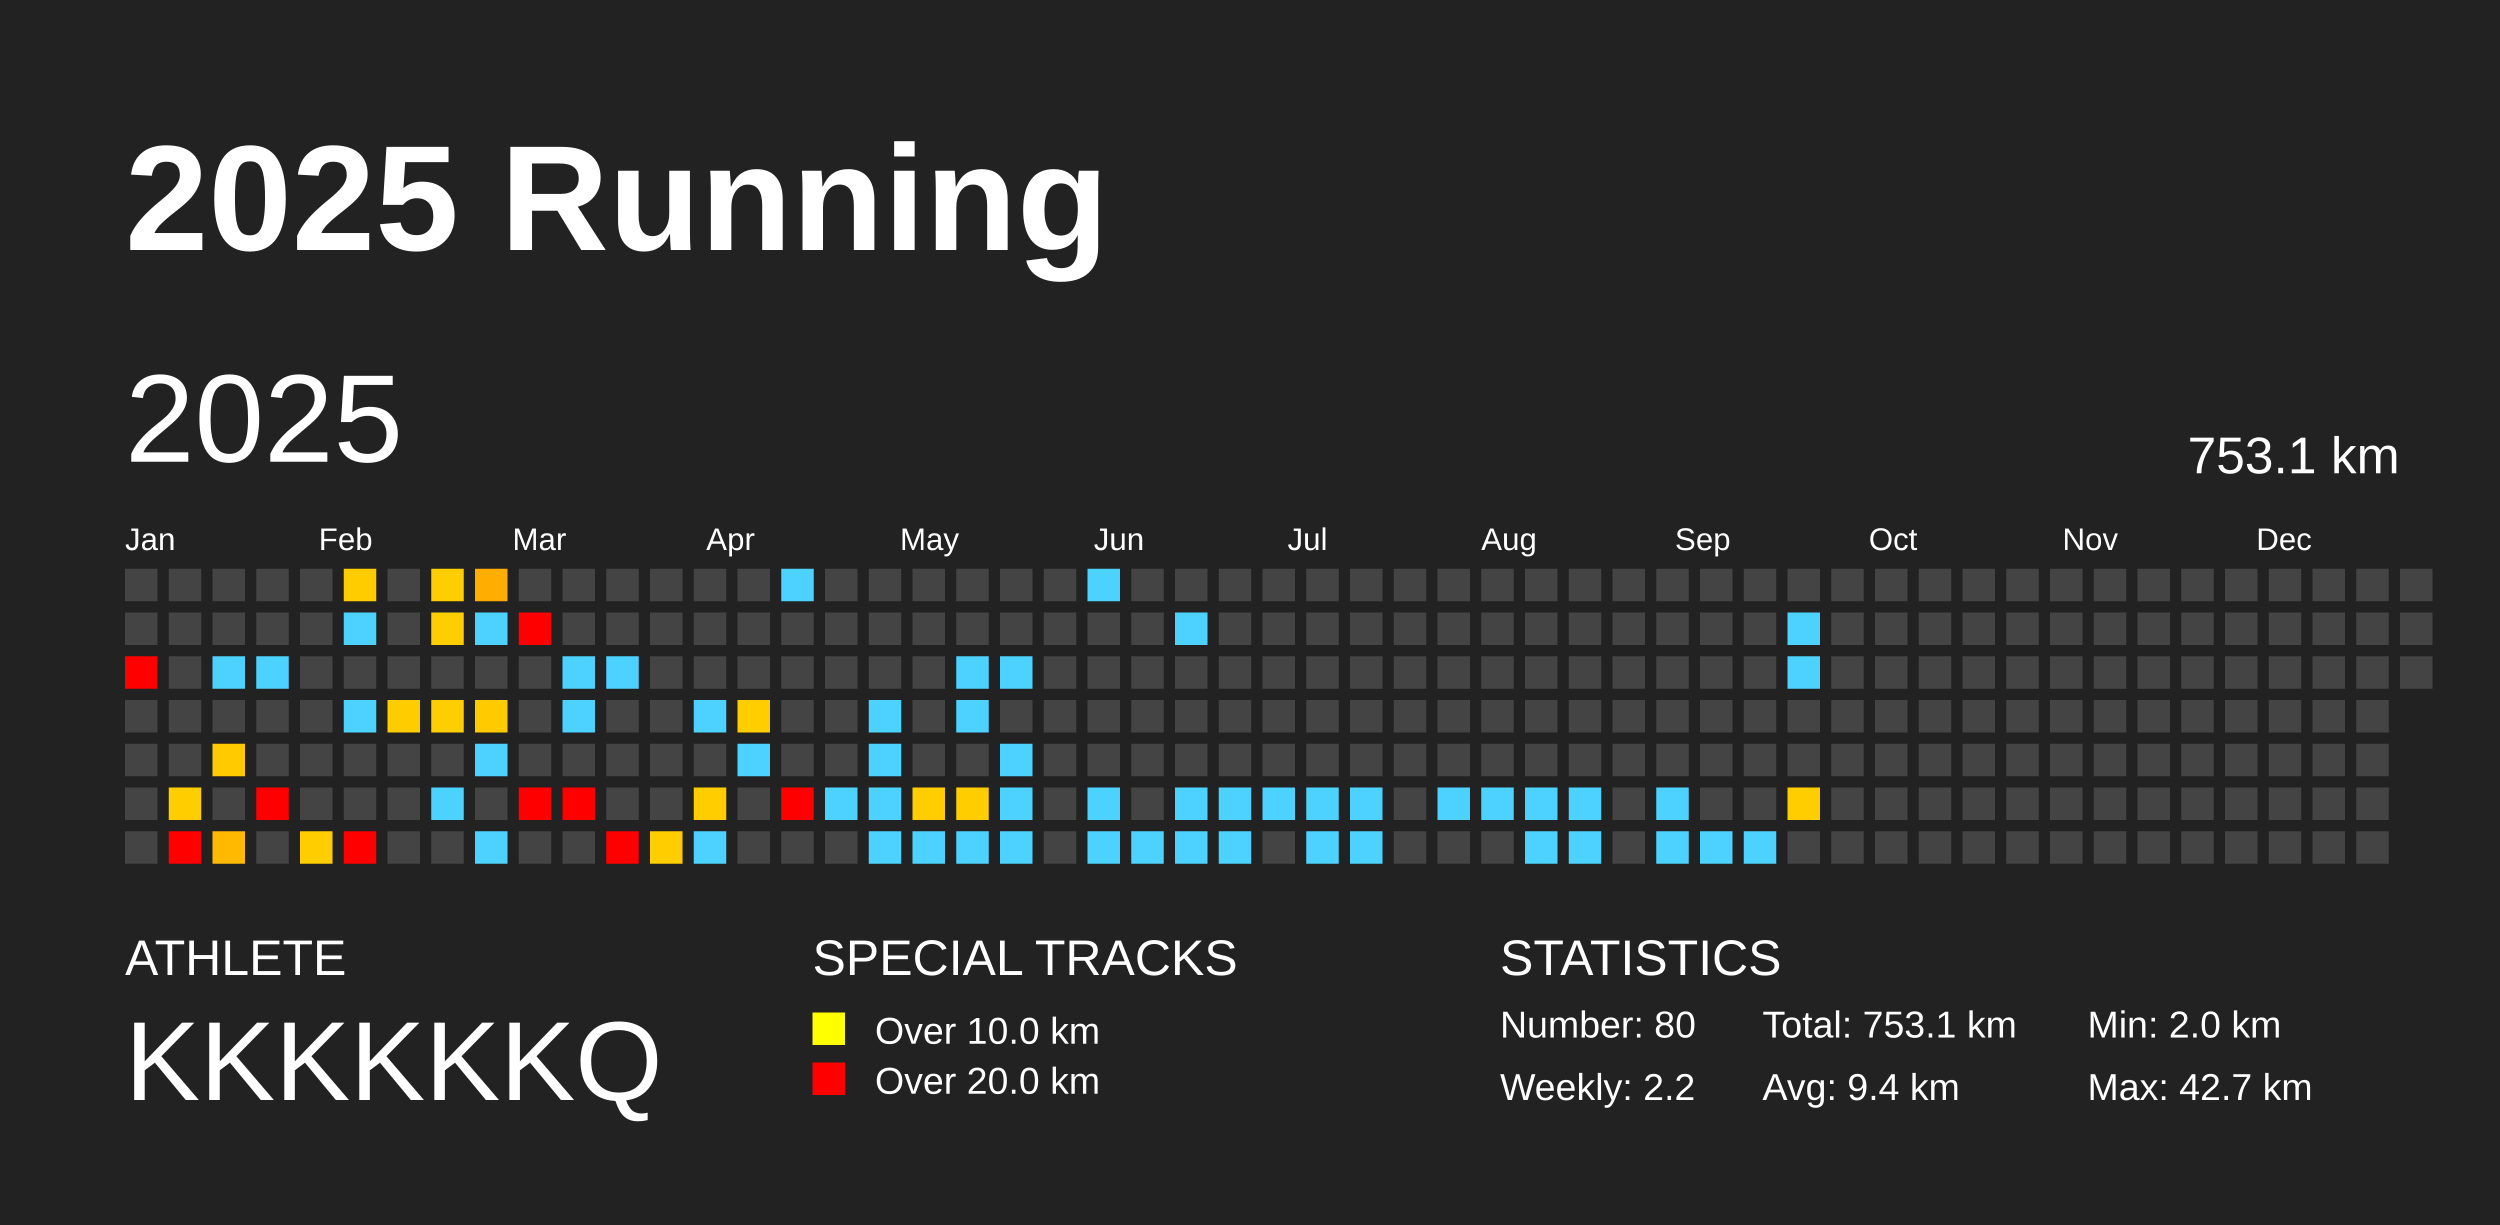
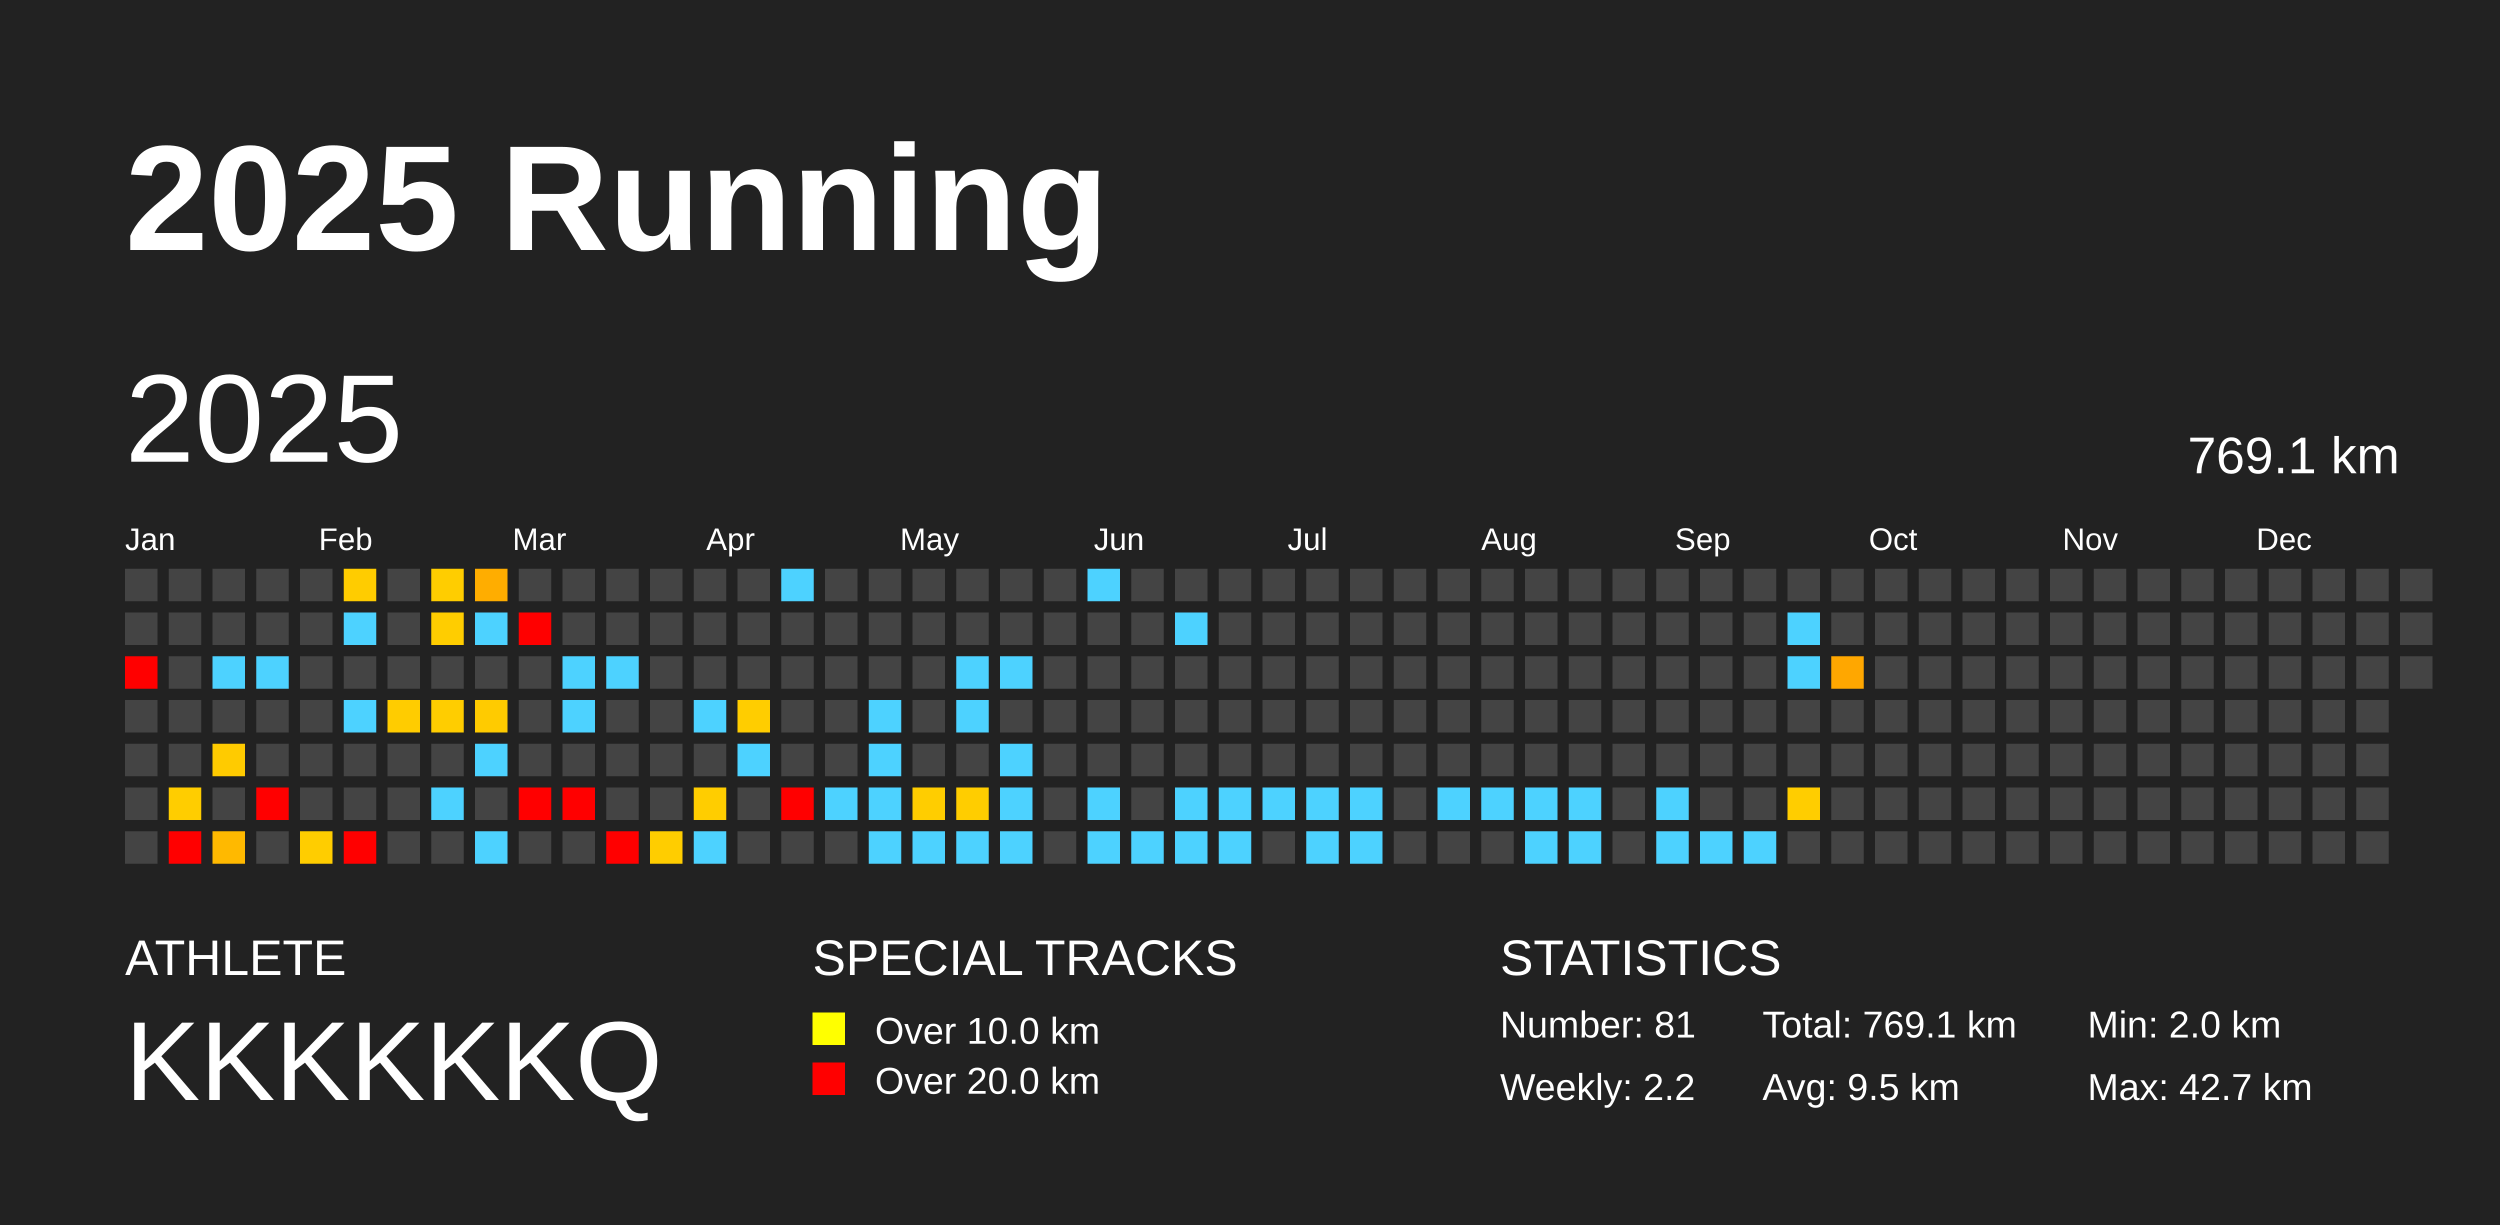
<svg xmlns="http://www.w3.org/2000/svg" baseProfile="full" height="98mm" version="1.1" viewBox="0,0,200,98" width="200mm">
  <defs />
  <rect fill="#222222" height="98" width="200" x="0" y="0" />
  <text fill="#FFFFFF" style="font-size:12px; font-family:Arial; font-weight:bold;" x="10" y="20">2025 Running</text>
  <text fill="#FFFFFF" style="font-size:4px; font-family:Arial" x="10" y="78">ATHLETE</text>
  <text fill="#FFFFFF" style="font-size:9px; font-family:Arial" x="10" y="88">KKKKKKQ</text>
  <text fill="#FFFFFF" style="font-size:4px; font-family:Arial" x="65" y="78">SPECIAL TRACKS</text>
  <rect fill="yellow" height="2.6" width="2.6" x="65" y="81" />
  <text fill="#FFFFFF" style="font-size:3px; font-family:Arial" x="70" y="83.5">Over 10.0 km</text>
  <rect fill="red" height="2.6" width="2.6" x="65" y="85" />
  <text fill="#FFFFFF" style="font-size:3px; font-family:Arial" x="70" y="87.5">Over 20.0 km</text>
  <text fill="#FFFFFF" style="font-size:4px; font-family:Arial" x="120" y="78">STATISTICS</text>
-   <text fill="#FFFFFF" style="font-size:3px; font-family:Arial" x="120" y="83">Number: 80</text>
+   <text fill="#FFFFFF" style="font-size:3px; font-family:Arial" x="120" y="83">Number: 81</text>
  <text fill="#FFFFFF" style="font-size:3px; font-family:Arial" x="120" y="88">Weekly: 2.2</text>
-   <text fill="#FFFFFF" style="font-size:3px; font-family:Arial" x="141" y="83">Total: 753.1 km</text>
-   <text fill="#FFFFFF" style="font-size:3px; font-family:Arial" x="141" y="88">Avg: 9.4 km</text>
+   <text fill="#FFFFFF" style="font-size:3px; font-family:Arial" x="141" y="83">Total: 769.1 km</text>
+   <text fill="#FFFFFF" style="font-size:3px; font-family:Arial" x="141" y="88">Avg: 9.5 km</text>
  <text fill="#FFFFFF" style="font-size:3px; font-family:Arial" x="167" y="83">Min: 2.0 km</text>
  <text fill="#FFFFFF" style="font-size:3px; font-family:Arial" x="167" y="88">Max: 42.7 km</text>
  <text dominant-baseline="hanging" fill="#FFFFFF" style="font-size:10.0px; font-family:Arial;" x="10" y="30">2025</text>
-   <text dominant-baseline="hanging" fill="#FFFFFF" style="font-size:4.125px; font-family:Arial;" x="175" y="35">753.1 km</text>
+   <text dominant-baseline="hanging" fill="#FFFFFF" style="font-size:4.125px; font-family:Arial;" x="175" y="35">769.1 km</text>
  <text fill="#FFFFFF" style="font-size:2.5px; font-family:Arial" x="10.0" y="44">Jan</text>
  <text fill="#FFFFFF" style="font-size:2.5px; font-family:Arial" x="25.5" y="44">Feb</text>
  <text fill="#FFFFFF" style="font-size:2.5px; font-family:Arial" x="41.0" y="44">Mar</text>
  <text fill="#FFFFFF" style="font-size:2.5px; font-family:Arial" x="56.5" y="44">Apr</text>
  <text fill="#FFFFFF" style="font-size:2.5px; font-family:Arial" x="72.0" y="44">May</text>
  <text fill="#FFFFFF" style="font-size:2.5px; font-family:Arial" x="87.5" y="44">Jun</text>
  <text fill="#FFFFFF" style="font-size:2.5px; font-family:Arial" x="103.0" y="44">Jul</text>
  <text fill="#FFFFFF" style="font-size:2.5px; font-family:Arial" x="118.5" y="44">Aug</text>
  <text fill="#FFFFFF" style="font-size:2.5px; font-family:Arial" x="134.0" y="44">Sep</text>
  <text fill="#FFFFFF" style="font-size:2.5px; font-family:Arial" x="149.5" y="44">Oct</text>
  <text fill="#FFFFFF" style="font-size:2.5px; font-family:Arial" x="165.0" y="44">Nov</text>
  <text fill="#FFFFFF" style="font-size:2.5px; font-family:Arial" x="180.5" y="44">Dec</text>
  <rect fill="#444444" height="2.6" width="2.6" x="10.0" y="45.5" />
  <rect fill="#444444" height="2.6" width="2.6" x="10.0" y="49.0" />
  <rect fill="red" height="2.6" width="2.6" x="10.0" y="52.5" />
  <rect fill="#444444" height="2.6" width="2.6" x="10.0" y="56.0" />
  <rect fill="#444444" height="2.6" width="2.6" x="10.0" y="59.5" />
  <rect fill="#444444" height="2.6" width="2.6" x="10.0" y="63.0" />
  <rect fill="#444444" height="2.6" width="2.6" x="10.0" y="66.5" />
  <rect fill="#444444" height="2.6" width="2.6" x="13.5" y="45.5" />
  <rect fill="#444444" height="2.6" width="2.6" x="13.5" y="49.0" />
  <rect fill="#444444" height="2.6" width="2.6" x="13.5" y="52.5" />
  <rect fill="#444444" height="2.6" width="2.6" x="13.5" y="56.0" />
  <rect fill="#444444" height="2.6" width="2.6" x="13.5" y="59.5" />
  <rect fill="#ffcd00" height="2.6" width="2.6" x="13.5" y="63.0" />
  <rect fill="red" height="2.6" width="2.6" x="13.5" y="66.5" />
  <rect fill="#444444" height="2.6" width="2.6" x="17.0" y="45.5" />
  <rect fill="#444444" height="2.6" width="2.6" x="17.0" y="49.0" />
  <rect fill="#4dd2ff" height="2.6" width="2.6" x="17.0" y="52.5" />
  <rect fill="#444444" height="2.6" width="2.6" x="17.0" y="56.0" />
  <rect fill="#ffcb00" height="2.6" width="2.6" x="17.0" y="59.5" />
  <rect fill="#444444" height="2.6" width="2.6" x="17.0" y="63.0" />
  <rect fill="#ffb900" height="2.6" width="2.6" x="17.0" y="66.5" />
  <rect fill="#444444" height="2.6" width="2.6" x="20.5" y="45.5" />
  <rect fill="#444444" height="2.6" width="2.6" x="20.5" y="49.0" />
  <rect fill="#4dd2ff" height="2.6" width="2.6" x="20.5" y="52.5" />
  <rect fill="#444444" height="2.6" width="2.6" x="20.5" y="56.0" />
  <rect fill="#444444" height="2.6" width="2.6" x="20.5" y="59.5" />
  <rect fill="red" height="2.6" width="2.6" x="20.5" y="63.0" />
  <rect fill="#444444" height="2.6" width="2.6" x="20.5" y="66.5" />
  <rect fill="#444444" height="2.6" width="2.6" x="24.0" y="45.5" />
  <rect fill="#444444" height="2.6" width="2.6" x="24.0" y="49.0" />
  <rect fill="#444444" height="2.6" width="2.6" x="24.0" y="52.5" />
  <rect fill="#444444" height="2.6" width="2.6" x="24.0" y="56.0" />
  <rect fill="#444444" height="2.6" width="2.6" x="24.0" y="59.5" />
  <rect fill="#444444" height="2.6" width="2.6" x="24.0" y="63.0" />
  <rect fill="#ffcd00" height="2.6" width="2.6" x="24.0" y="66.5" />
  <rect fill="#ffcc00" height="2.6" width="2.6" x="27.5" y="45.5" />
  <rect fill="#4dd2ff" height="2.6" width="2.6" x="27.5" y="49.0" />
  <rect fill="#444444" height="2.6" width="2.6" x="27.5" y="52.5" />
  <rect fill="#4dd2ff" height="2.6" width="2.6" x="27.5" y="56.0" />
  <rect fill="#444444" height="2.6" width="2.6" x="27.5" y="59.5" />
  <rect fill="#444444" height="2.6" width="2.6" x="27.5" y="63.0" />
  <rect fill="red" height="2.6" width="2.6" x="27.5" y="66.5" />
  <rect fill="#444444" height="2.6" width="2.6" x="31.0" y="45.5" />
  <rect fill="#444444" height="2.6" width="2.6" x="31.0" y="49.0" />
  <rect fill="#444444" height="2.6" width="2.6" x="31.0" y="52.5" />
  <rect fill="#ffcc00" height="2.6" width="2.6" x="31.0" y="56.0" />
  <rect fill="#444444" height="2.6" width="2.6" x="31.0" y="59.5" />
  <rect fill="#444444" height="2.6" width="2.6" x="31.0" y="63.0" />
  <rect fill="#444444" height="2.6" width="2.6" x="31.0" y="66.5" />
  <rect fill="#ffcd00" height="2.6" width="2.6" x="34.5" y="45.5" />
  <rect fill="#ffcd00" height="2.6" width="2.6" x="34.5" y="49.0" />
  <rect fill="#444444" height="2.6" width="2.6" x="34.5" y="52.5" />
  <rect fill="#ffcd00" height="2.6" width="2.6" x="34.5" y="56.0" />
  <rect fill="#444444" height="2.6" width="2.6" x="34.5" y="59.5" />
  <rect fill="#4dd2ff" height="2.6" width="2.6" x="34.5" y="63.0" />
  <rect fill="#444444" height="2.6" width="2.6" x="34.5" y="66.5" />
  <rect fill="#ffad00" height="2.6" width="2.6" x="38.0" y="45.5" />
  <rect fill="#4dd2ff" height="2.6" width="2.6" x="38.0" y="49.0" />
  <rect fill="#444444" height="2.6" width="2.6" x="38.0" y="52.5" />
  <rect fill="#ffcb00" height="2.6" width="2.6" x="38.0" y="56.0" />
  <rect fill="#4dd2ff" height="2.6" width="2.6" x="38.0" y="59.5" />
  <rect fill="#444444" height="2.6" width="2.6" x="38.0" y="63.0" />
  <rect fill="#4dd2ff" height="2.6" width="2.6" x="38.0" y="66.5" />
  <rect fill="#444444" height="2.6" width="2.6" x="41.5" y="45.5" />
  <rect fill="red" height="2.6" width="2.6" x="41.5" y="49.0" />
  <rect fill="#444444" height="2.6" width="2.6" x="41.5" y="52.5" />
  <rect fill="#444444" height="2.6" width="2.6" x="41.5" y="56.0" />
  <rect fill="#444444" height="2.6" width="2.6" x="41.5" y="59.5" />
  <rect fill="red" height="2.6" width="2.6" x="41.5" y="63.0" />
  <rect fill="#444444" height="2.6" width="2.6" x="41.5" y="66.5" />
  <rect fill="#444444" height="2.6" width="2.6" x="45.0" y="45.5" />
  <rect fill="#444444" height="2.6" width="2.6" x="45.0" y="49.0" />
  <rect fill="#4dd2ff" height="2.6" width="2.6" x="45.0" y="52.5" />
  <rect fill="#4dd2ff" height="2.6" width="2.6" x="45.0" y="56.0" />
  <rect fill="#444444" height="2.6" width="2.6" x="45.0" y="59.5" />
  <rect fill="red" height="2.6" width="2.6" x="45.0" y="63.0" />
  <rect fill="#444444" height="2.6" width="2.6" x="45.0" y="66.5" />
  <rect fill="#444444" height="2.6" width="2.6" x="48.5" y="45.5" />
  <rect fill="#444444" height="2.6" width="2.6" x="48.5" y="49.0" />
  <rect fill="#4dd2ff" height="2.6" width="2.6" x="48.5" y="52.5" />
  <rect fill="#444444" height="2.6" width="2.6" x="48.5" y="56.0" />
  <rect fill="#444444" height="2.6" width="2.6" x="48.5" y="59.5" />
  <rect fill="#444444" height="2.6" width="2.6" x="48.5" y="63.0" />
  <rect fill="red" height="2.6" width="2.6" x="48.5" y="66.5" />
  <rect fill="#444444" height="2.6" width="2.6" x="52.0" y="45.5" />
  <rect fill="#444444" height="2.6" width="2.6" x="52.0" y="49.0" />
  <rect fill="#444444" height="2.6" width="2.6" x="52.0" y="52.5" />
  <rect fill="#444444" height="2.6" width="2.6" x="52.0" y="56.0" />
  <rect fill="#444444" height="2.6" width="2.6" x="52.0" y="59.5" />
  <rect fill="#444444" height="2.6" width="2.6" x="52.0" y="63.0" />
  <rect fill="#ffcd00" height="2.6" width="2.6" x="52.0" y="66.5" />
  <rect fill="#444444" height="2.6" width="2.6" x="55.5" y="45.5" />
  <rect fill="#444444" height="2.6" width="2.6" x="55.5" y="49.0" />
  <rect fill="#444444" height="2.6" width="2.6" x="55.5" y="52.5" />
  <rect fill="#4dd2ff" height="2.6" width="2.6" x="55.5" y="56.0" />
  <rect fill="#444444" height="2.6" width="2.6" x="55.5" y="59.5" />
  <rect fill="#ffcd00" height="2.6" width="2.6" x="55.5" y="63.0" />
  <rect fill="#4dd2ff" height="2.6" width="2.6" x="55.5" y="66.5" />
  <rect fill="#444444" height="2.6" width="2.6" x="59.0" y="45.5" />
  <rect fill="#444444" height="2.6" width="2.6" x="59.0" y="49.0" />
  <rect fill="#444444" height="2.6" width="2.6" x="59.0" y="52.5" />
  <rect fill="#ffcd00" height="2.6" width="2.6" x="59.0" y="56.0" />
  <rect fill="#4dd2ff" height="2.6" width="2.6" x="59.0" y="59.5" />
  <rect fill="#444444" height="2.6" width="2.6" x="59.0" y="63.0" />
  <rect fill="#444444" height="2.6" width="2.6" x="59.0" y="66.5" />
  <rect fill="#4dd2ff" height="2.6" width="2.6" x="62.5" y="45.5" />
  <rect fill="#444444" height="2.6" width="2.6" x="62.5" y="49.0" />
  <rect fill="#444444" height="2.6" width="2.6" x="62.5" y="52.5" />
  <rect fill="#444444" height="2.6" width="2.6" x="62.5" y="56.0" />
  <rect fill="#444444" height="2.6" width="2.6" x="62.5" y="59.5" />
  <rect fill="red" height="2.6" width="2.6" x="62.5" y="63.0" />
  <rect fill="#444444" height="2.6" width="2.6" x="62.5" y="66.5" />
  <rect fill="#444444" height="2.6" width="2.6" x="66.0" y="45.5" />
  <rect fill="#444444" height="2.6" width="2.6" x="66.0" y="49.0" />
  <rect fill="#444444" height="2.6" width="2.6" x="66.0" y="52.5" />
  <rect fill="#444444" height="2.6" width="2.6" x="66.0" y="56.0" />
  <rect fill="#444444" height="2.6" width="2.6" x="66.0" y="59.5" />
  <rect fill="#4dd2ff" height="2.6" width="2.6" x="66.0" y="63.0" />
  <rect fill="#444444" height="2.6" width="2.6" x="66.0" y="66.5" />
  <rect fill="#444444" height="2.6" width="2.6" x="69.5" y="45.5" />
  <rect fill="#444444" height="2.6" width="2.6" x="69.5" y="49.0" />
  <rect fill="#444444" height="2.6" width="2.6" x="69.5" y="52.5" />
  <rect fill="#4dd2ff" height="2.6" width="2.6" x="69.5" y="56.0" />
  <rect fill="#4dd2ff" height="2.6" width="2.6" x="69.5" y="59.5" />
  <rect fill="#4dd2ff" height="2.6" width="2.6" x="69.5" y="63.0" />
  <rect fill="#4dd2ff" height="2.6" width="2.6" x="69.5" y="66.5" />
  <rect fill="#444444" height="2.6" width="2.6" x="73.0" y="45.5" />
  <rect fill="#444444" height="2.6" width="2.6" x="73.0" y="49.0" />
  <rect fill="#444444" height="2.6" width="2.6" x="73.0" y="52.5" />
  <rect fill="#444444" height="2.6" width="2.6" x="73.0" y="56.0" />
  <rect fill="#444444" height="2.6" width="2.6" x="73.0" y="59.5" />
  <rect fill="#ffcd00" height="2.6" width="2.6" x="73.0" y="63.0" />
  <rect fill="#4dd2ff" height="2.6" width="2.6" x="73.0" y="66.5" />
  <rect fill="#444444" height="2.6" width="2.6" x="76.5" y="45.5" />
  <rect fill="#444444" height="2.6" width="2.6" x="76.5" y="49.0" />
  <rect fill="#4dd2ff" height="2.6" width="2.6" x="76.5" y="52.5" />
  <rect fill="#4dd2ff" height="2.6" width="2.6" x="76.5" y="56.0" />
  <rect fill="#444444" height="2.6" width="2.6" x="76.5" y="59.5" />
  <rect fill="#ffcd00" height="2.6" width="2.6" x="76.5" y="63.0" />
  <rect fill="#4dd2ff" height="2.6" width="2.6" x="76.5" y="66.5" />
  <rect fill="#444444" height="2.6" width="2.6" x="80.0" y="45.5" />
  <rect fill="#444444" height="2.6" width="2.6" x="80.0" y="49.0" />
  <rect fill="#4dd2ff" height="2.6" width="2.6" x="80.0" y="52.5" />
  <rect fill="#444444" height="2.6" width="2.6" x="80.0" y="56.0" />
  <rect fill="#4dd2ff" height="2.6" width="2.6" x="80.0" y="59.5" />
  <rect fill="#4dd2ff" height="2.6" width="2.6" x="80.0" y="63.0" />
  <rect fill="#4dd2ff" height="2.6" width="2.6" x="80.0" y="66.5" />
  <rect fill="#444444" height="2.6" width="2.6" x="83.5" y="45.5" />
  <rect fill="#444444" height="2.6" width="2.6" x="83.5" y="49.0" />
  <rect fill="#444444" height="2.6" width="2.6" x="83.5" y="52.5" />
  <rect fill="#444444" height="2.6" width="2.6" x="83.5" y="56.0" />
  <rect fill="#444444" height="2.6" width="2.6" x="83.5" y="59.5" />
  <rect fill="#444444" height="2.6" width="2.6" x="83.5" y="63.0" />
  <rect fill="#444444" height="2.6" width="2.6" x="83.5" y="66.5" />
  <rect fill="#4dd2ff" height="2.6" width="2.6" x="87.0" y="45.5" />
  <rect fill="#444444" height="2.6" width="2.6" x="87.0" y="49.0" />
  <rect fill="#444444" height="2.6" width="2.6" x="87.0" y="52.5" />
  <rect fill="#444444" height="2.6" width="2.6" x="87.0" y="56.0" />
  <rect fill="#444444" height="2.6" width="2.6" x="87.0" y="59.5" />
  <rect fill="#4dd2ff" height="2.6" width="2.6" x="87.0" y="63.0" />
  <rect fill="#4dd2ff" height="2.6" width="2.6" x="87.0" y="66.5" />
  <rect fill="#444444" height="2.6" width="2.6" x="90.5" y="45.5" />
  <rect fill="#444444" height="2.6" width="2.6" x="90.5" y="49.0" />
  <rect fill="#444444" height="2.6" width="2.6" x="90.5" y="52.5" />
  <rect fill="#444444" height="2.6" width="2.6" x="90.5" y="56.0" />
  <rect fill="#444444" height="2.6" width="2.6" x="90.5" y="59.5" />
  <rect fill="#444444" height="2.6" width="2.6" x="90.5" y="63.0" />
  <rect fill="#4dd2ff" height="2.6" width="2.6" x="90.5" y="66.5" />
  <rect fill="#444444" height="2.6" width="2.6" x="94.0" y="45.5" />
  <rect fill="#4dd2ff" height="2.6" width="2.6" x="94.0" y="49.0" />
  <rect fill="#444444" height="2.6" width="2.6" x="94.0" y="52.5" />
  <rect fill="#444444" height="2.6" width="2.6" x="94.0" y="56.0" />
  <rect fill="#444444" height="2.6" width="2.6" x="94.0" y="59.5" />
  <rect fill="#4dd2ff" height="2.6" width="2.6" x="94.0" y="63.0" />
  <rect fill="#4dd2ff" height="2.6" width="2.6" x="94.0" y="66.5" />
  <rect fill="#444444" height="2.6" width="2.6" x="97.5" y="45.5" />
  <rect fill="#444444" height="2.6" width="2.6" x="97.5" y="49.0" />
  <rect fill="#444444" height="2.6" width="2.6" x="97.5" y="52.5" />
  <rect fill="#444444" height="2.6" width="2.6" x="97.5" y="56.0" />
  <rect fill="#444444" height="2.6" width="2.6" x="97.5" y="59.5" />
  <rect fill="#4dd2ff" height="2.6" width="2.6" x="97.5" y="63.0" />
  <rect fill="#4dd2ff" height="2.6" width="2.6" x="97.5" y="66.5" />
  <rect fill="#444444" height="2.6" width="2.6" x="101.0" y="45.5" />
  <rect fill="#444444" height="2.6" width="2.6" x="101.0" y="49.0" />
  <rect fill="#444444" height="2.6" width="2.6" x="101.0" y="52.5" />
  <rect fill="#444444" height="2.6" width="2.6" x="101.0" y="56.0" />
  <rect fill="#444444" height="2.6" width="2.6" x="101.0" y="59.5" />
  <rect fill="#4dd2ff" height="2.6" width="2.6" x="101.0" y="63.0" />
  <rect fill="#444444" height="2.6" width="2.6" x="101.0" y="66.5" />
  <rect fill="#444444" height="2.6" width="2.6" x="104.5" y="45.5" />
  <rect fill="#444444" height="2.6" width="2.6" x="104.5" y="49.0" />
  <rect fill="#444444" height="2.6" width="2.6" x="104.5" y="52.5" />
  <rect fill="#444444" height="2.6" width="2.6" x="104.5" y="56.0" />
  <rect fill="#444444" height="2.6" width="2.6" x="104.5" y="59.5" />
  <rect fill="#4dd2ff" height="2.6" width="2.6" x="104.5" y="63.0" />
  <rect fill="#4dd2ff" height="2.6" width="2.6" x="104.5" y="66.5" />
  <rect fill="#444444" height="2.6" width="2.6" x="108.0" y="45.5" />
  <rect fill="#444444" height="2.6" width="2.6" x="108.0" y="49.0" />
  <rect fill="#444444" height="2.6" width="2.6" x="108.0" y="52.5" />
  <rect fill="#444444" height="2.6" width="2.6" x="108.0" y="56.0" />
  <rect fill="#444444" height="2.6" width="2.6" x="108.0" y="59.5" />
  <rect fill="#4dd2ff" height="2.6" width="2.6" x="108.0" y="63.0" />
  <rect fill="#4dd2ff" height="2.6" width="2.6" x="108.0" y="66.5" />
  <rect fill="#444444" height="2.6" width="2.6" x="111.5" y="45.5" />
  <rect fill="#444444" height="2.6" width="2.6" x="111.5" y="49.0" />
  <rect fill="#444444" height="2.6" width="2.6" x="111.5" y="52.5" />
  <rect fill="#444444" height="2.6" width="2.6" x="111.5" y="56.0" />
  <rect fill="#444444" height="2.6" width="2.6" x="111.5" y="59.5" />
  <rect fill="#444444" height="2.6" width="2.6" x="111.5" y="63.0" />
  <rect fill="#444444" height="2.6" width="2.6" x="111.5" y="66.5" />
  <rect fill="#444444" height="2.6" width="2.6" x="115.0" y="45.5" />
  <rect fill="#444444" height="2.6" width="2.6" x="115.0" y="49.0" />
  <rect fill="#444444" height="2.6" width="2.6" x="115.0" y="52.5" />
  <rect fill="#444444" height="2.6" width="2.6" x="115.0" y="56.0" />
  <rect fill="#444444" height="2.6" width="2.6" x="115.0" y="59.5" />
  <rect fill="#4dd2ff" height="2.6" width="2.6" x="115.0" y="63.0" />
  <rect fill="#444444" height="2.6" width="2.6" x="115.0" y="66.5" />
  <rect fill="#444444" height="2.6" width="2.6" x="118.5" y="45.5" />
  <rect fill="#444444" height="2.6" width="2.6" x="118.5" y="49.0" />
  <rect fill="#444444" height="2.6" width="2.6" x="118.5" y="52.5" />
  <rect fill="#444444" height="2.6" width="2.6" x="118.5" y="56.0" />
  <rect fill="#444444" height="2.6" width="2.6" x="118.5" y="59.5" />
  <rect fill="#4dd2ff" height="2.6" width="2.6" x="118.5" y="63.0" />
  <rect fill="#444444" height="2.6" width="2.6" x="118.5" y="66.5" />
  <rect fill="#444444" height="2.6" width="2.6" x="122.0" y="45.5" />
  <rect fill="#444444" height="2.6" width="2.6" x="122.0" y="49.0" />
  <rect fill="#444444" height="2.6" width="2.6" x="122.0" y="52.5" />
  <rect fill="#444444" height="2.6" width="2.6" x="122.0" y="56.0" />
  <rect fill="#444444" height="2.6" width="2.6" x="122.0" y="59.5" />
  <rect fill="#4dd2ff" height="2.6" width="2.6" x="122.0" y="63.0" />
  <rect fill="#4dd2ff" height="2.6" width="2.6" x="122.0" y="66.5" />
  <rect fill="#444444" height="2.6" width="2.6" x="125.5" y="45.5" />
  <rect fill="#444444" height="2.6" width="2.6" x="125.5" y="49.0" />
  <rect fill="#444444" height="2.6" width="2.6" x="125.5" y="52.5" />
  <rect fill="#444444" height="2.6" width="2.6" x="125.5" y="56.0" />
  <rect fill="#444444" height="2.6" width="2.6" x="125.5" y="59.5" />
  <rect fill="#4dd2ff" height="2.6" width="2.6" x="125.5" y="63.0" />
  <rect fill="#4dd2ff" height="2.6" width="2.6" x="125.5" y="66.5" />
  <rect fill="#444444" height="2.6" width="2.6" x="129.0" y="45.5" />
  <rect fill="#444444" height="2.6" width="2.6" x="129.0" y="49.0" />
  <rect fill="#444444" height="2.6" width="2.6" x="129.0" y="52.5" />
  <rect fill="#444444" height="2.6" width="2.6" x="129.0" y="56.0" />
  <rect fill="#444444" height="2.6" width="2.6" x="129.0" y="59.5" />
  <rect fill="#444444" height="2.6" width="2.6" x="129.0" y="63.0" />
  <rect fill="#444444" height="2.6" width="2.6" x="129.0" y="66.5" />
  <rect fill="#444444" height="2.6" width="2.6" x="132.5" y="45.5" />
  <rect fill="#444444" height="2.6" width="2.6" x="132.5" y="49.0" />
  <rect fill="#444444" height="2.6" width="2.6" x="132.5" y="52.5" />
  <rect fill="#444444" height="2.6" width="2.6" x="132.5" y="56.0" />
  <rect fill="#444444" height="2.6" width="2.6" x="132.5" y="59.5" />
  <rect fill="#4dd2ff" height="2.6" width="2.6" x="132.5" y="63.0" />
  <rect fill="#4dd2ff" height="2.6" width="2.6" x="132.5" y="66.5" />
  <rect fill="#444444" height="2.6" width="2.6" x="136.0" y="45.5" />
  <rect fill="#444444" height="2.6" width="2.6" x="136.0" y="49.0" />
  <rect fill="#444444" height="2.6" width="2.6" x="136.0" y="52.5" />
  <rect fill="#444444" height="2.6" width="2.6" x="136.0" y="56.0" />
  <rect fill="#444444" height="2.6" width="2.6" x="136.0" y="59.5" />
  <rect fill="#444444" height="2.6" width="2.6" x="136.0" y="63.0" />
  <rect fill="#4dd2ff" height="2.6" width="2.6" x="136.0" y="66.5" />
  <rect fill="#444444" height="2.6" width="2.6" x="139.5" y="45.5" />
  <rect fill="#444444" height="2.6" width="2.6" x="139.5" y="49.0" />
  <rect fill="#444444" height="2.6" width="2.6" x="139.5" y="52.5" />
  <rect fill="#444444" height="2.6" width="2.6" x="139.5" y="56.0" />
  <rect fill="#444444" height="2.6" width="2.6" x="139.5" y="59.5" />
  <rect fill="#444444" height="2.6" width="2.6" x="139.5" y="63.0" />
  <rect fill="#4dd2ff" height="2.6" width="2.6" x="139.5" y="66.5" />
  <rect fill="#444444" height="2.6" width="2.6" x="143.0" y="45.5" />
  <rect fill="#4dd2ff" height="2.6" width="2.6" x="143.0" y="49.0" />
  <rect fill="#4dd2ff" height="2.6" width="2.6" x="143.0" y="52.5" />
  <rect fill="#444444" height="2.6" width="2.6" x="143.0" y="56.0" />
  <rect fill="#444444" height="2.6" width="2.6" x="143.0" y="59.5" />
  <rect fill="#ffcd00" height="2.6" width="2.6" x="143.0" y="63.0" />
  <rect fill="#444444" height="2.6" width="2.6" x="143.0" y="66.5" />
  <rect fill="#444444" height="2.6" width="2.6" x="146.5" y="45.5" />
  <rect fill="#444444" height="2.6" width="2.6" x="146.5" y="49.0" />
-   <rect fill="#444444" height="2.6" width="2.6" x="146.5" y="52.5" />
+   <rect fill="#ffa700" height="2.6" width="2.6" x="146.5" y="52.5" />
  <rect fill="#444444" height="2.6" width="2.6" x="146.5" y="56.0" />
  <rect fill="#444444" height="2.6" width="2.6" x="146.5" y="59.5" />
  <rect fill="#444444" height="2.6" width="2.6" x="146.5" y="63.0" />
  <rect fill="#444444" height="2.6" width="2.6" x="146.5" y="66.5" />
  <rect fill="#444444" height="2.6" width="2.6" x="150.0" y="45.5" />
  <rect fill="#444444" height="2.6" width="2.6" x="150.0" y="49.0" />
  <rect fill="#444444" height="2.6" width="2.6" x="150.0" y="52.5" />
  <rect fill="#444444" height="2.6" width="2.6" x="150.0" y="56.0" />
  <rect fill="#444444" height="2.6" width="2.6" x="150.0" y="59.5" />
  <rect fill="#444444" height="2.6" width="2.6" x="150.0" y="63.0" />
  <rect fill="#444444" height="2.6" width="2.6" x="150.0" y="66.5" />
  <rect fill="#444444" height="2.6" width="2.6" x="153.5" y="45.5" />
  <rect fill="#444444" height="2.6" width="2.6" x="153.5" y="49.0" />
  <rect fill="#444444" height="2.6" width="2.6" x="153.5" y="52.5" />
  <rect fill="#444444" height="2.6" width="2.6" x="153.5" y="56.0" />
  <rect fill="#444444" height="2.6" width="2.6" x="153.5" y="59.5" />
  <rect fill="#444444" height="2.6" width="2.6" x="153.5" y="63.0" />
  <rect fill="#444444" height="2.6" width="2.6" x="153.5" y="66.5" />
  <rect fill="#444444" height="2.6" width="2.6" x="157.0" y="45.5" />
  <rect fill="#444444" height="2.6" width="2.6" x="157.0" y="49.0" />
  <rect fill="#444444" height="2.6" width="2.6" x="157.0" y="52.5" />
  <rect fill="#444444" height="2.6" width="2.6" x="157.0" y="56.0" />
  <rect fill="#444444" height="2.6" width="2.6" x="157.0" y="59.5" />
  <rect fill="#444444" height="2.6" width="2.6" x="157.0" y="63.0" />
  <rect fill="#444444" height="2.6" width="2.6" x="157.0" y="66.5" />
  <rect fill="#444444" height="2.6" width="2.6" x="160.5" y="45.5" />
  <rect fill="#444444" height="2.6" width="2.6" x="160.5" y="49.0" />
  <rect fill="#444444" height="2.6" width="2.6" x="160.5" y="52.5" />
  <rect fill="#444444" height="2.6" width="2.6" x="160.5" y="56.0" />
  <rect fill="#444444" height="2.6" width="2.6" x="160.5" y="59.5" />
  <rect fill="#444444" height="2.6" width="2.6" x="160.5" y="63.0" />
  <rect fill="#444444" height="2.6" width="2.6" x="160.5" y="66.5" />
  <rect fill="#444444" height="2.6" width="2.6" x="164.0" y="45.5" />
  <rect fill="#444444" height="2.6" width="2.6" x="164.0" y="49.0" />
  <rect fill="#444444" height="2.6" width="2.6" x="164.0" y="52.5" />
  <rect fill="#444444" height="2.6" width="2.6" x="164.0" y="56.0" />
  <rect fill="#444444" height="2.6" width="2.6" x="164.0" y="59.5" />
  <rect fill="#444444" height="2.6" width="2.6" x="164.0" y="63.0" />
  <rect fill="#444444" height="2.6" width="2.6" x="164.0" y="66.5" />
  <rect fill="#444444" height="2.6" width="2.6" x="167.5" y="45.5" />
  <rect fill="#444444" height="2.6" width="2.6" x="167.5" y="49.0" />
  <rect fill="#444444" height="2.6" width="2.6" x="167.5" y="52.5" />
  <rect fill="#444444" height="2.6" width="2.6" x="167.5" y="56.0" />
  <rect fill="#444444" height="2.6" width="2.6" x="167.5" y="59.5" />
  <rect fill="#444444" height="2.6" width="2.6" x="167.5" y="63.0" />
  <rect fill="#444444" height="2.6" width="2.6" x="167.5" y="66.5" />
  <rect fill="#444444" height="2.6" width="2.6" x="171.0" y="45.5" />
  <rect fill="#444444" height="2.6" width="2.6" x="171.0" y="49.0" />
  <rect fill="#444444" height="2.6" width="2.6" x="171.0" y="52.5" />
  <rect fill="#444444" height="2.6" width="2.6" x="171.0" y="56.0" />
  <rect fill="#444444" height="2.6" width="2.6" x="171.0" y="59.5" />
  <rect fill="#444444" height="2.6" width="2.6" x="171.0" y="63.0" />
  <rect fill="#444444" height="2.6" width="2.6" x="171.0" y="66.5" />
  <rect fill="#444444" height="2.6" width="2.6" x="174.5" y="45.5" />
  <rect fill="#444444" height="2.6" width="2.6" x="174.5" y="49.0" />
  <rect fill="#444444" height="2.6" width="2.6" x="174.5" y="52.5" />
  <rect fill="#444444" height="2.6" width="2.6" x="174.5" y="56.0" />
  <rect fill="#444444" height="2.6" width="2.6" x="174.5" y="59.5" />
  <rect fill="#444444" height="2.6" width="2.6" x="174.5" y="63.0" />
  <rect fill="#444444" height="2.6" width="2.6" x="174.5" y="66.5" />
  <rect fill="#444444" height="2.6" width="2.6" x="178.0" y="45.5" />
  <rect fill="#444444" height="2.6" width="2.6" x="178.0" y="49.0" />
  <rect fill="#444444" height="2.6" width="2.6" x="178.0" y="52.5" />
  <rect fill="#444444" height="2.6" width="2.6" x="178.0" y="56.0" />
  <rect fill="#444444" height="2.6" width="2.6" x="178.0" y="59.5" />
  <rect fill="#444444" height="2.6" width="2.6" x="178.0" y="63.0" />
  <rect fill="#444444" height="2.6" width="2.6" x="178.0" y="66.5" />
  <rect fill="#444444" height="2.6" width="2.6" x="181.5" y="45.5" />
  <rect fill="#444444" height="2.6" width="2.6" x="181.5" y="49.0" />
  <rect fill="#444444" height="2.6" width="2.6" x="181.5" y="52.5" />
  <rect fill="#444444" height="2.6" width="2.6" x="181.5" y="56.0" />
  <rect fill="#444444" height="2.6" width="2.6" x="181.5" y="59.5" />
  <rect fill="#444444" height="2.6" width="2.6" x="181.5" y="63.0" />
  <rect fill="#444444" height="2.6" width="2.6" x="181.5" y="66.5" />
  <rect fill="#444444" height="2.6" width="2.6" x="185.0" y="45.5" />
  <rect fill="#444444" height="2.6" width="2.6" x="185.0" y="49.0" />
  <rect fill="#444444" height="2.6" width="2.6" x="185.0" y="52.5" />
  <rect fill="#444444" height="2.6" width="2.6" x="185.0" y="56.0" />
  <rect fill="#444444" height="2.6" width="2.6" x="185.0" y="59.5" />
  <rect fill="#444444" height="2.6" width="2.6" x="185.0" y="63.0" />
  <rect fill="#444444" height="2.6" width="2.6" x="185.0" y="66.5" />
  <rect fill="#444444" height="2.6" width="2.6" x="188.5" y="45.5" />
  <rect fill="#444444" height="2.6" width="2.6" x="188.5" y="49.0" />
  <rect fill="#444444" height="2.6" width="2.6" x="188.5" y="52.5" />
  <rect fill="#444444" height="2.6" width="2.6" x="188.5" y="56.0" />
  <rect fill="#444444" height="2.6" width="2.6" x="188.5" y="59.5" />
  <rect fill="#444444" height="2.6" width="2.6" x="188.5" y="63.0" />
  <rect fill="#444444" height="2.6" width="2.6" x="188.5" y="66.5" />
  <rect fill="#444444" height="2.6" width="2.6" x="192.0" y="45.5" />
  <rect fill="#444444" height="2.6" width="2.6" x="192.0" y="49.0" />
  <rect fill="#444444" height="2.6" width="2.6" x="192.0" y="52.5" />
</svg>
